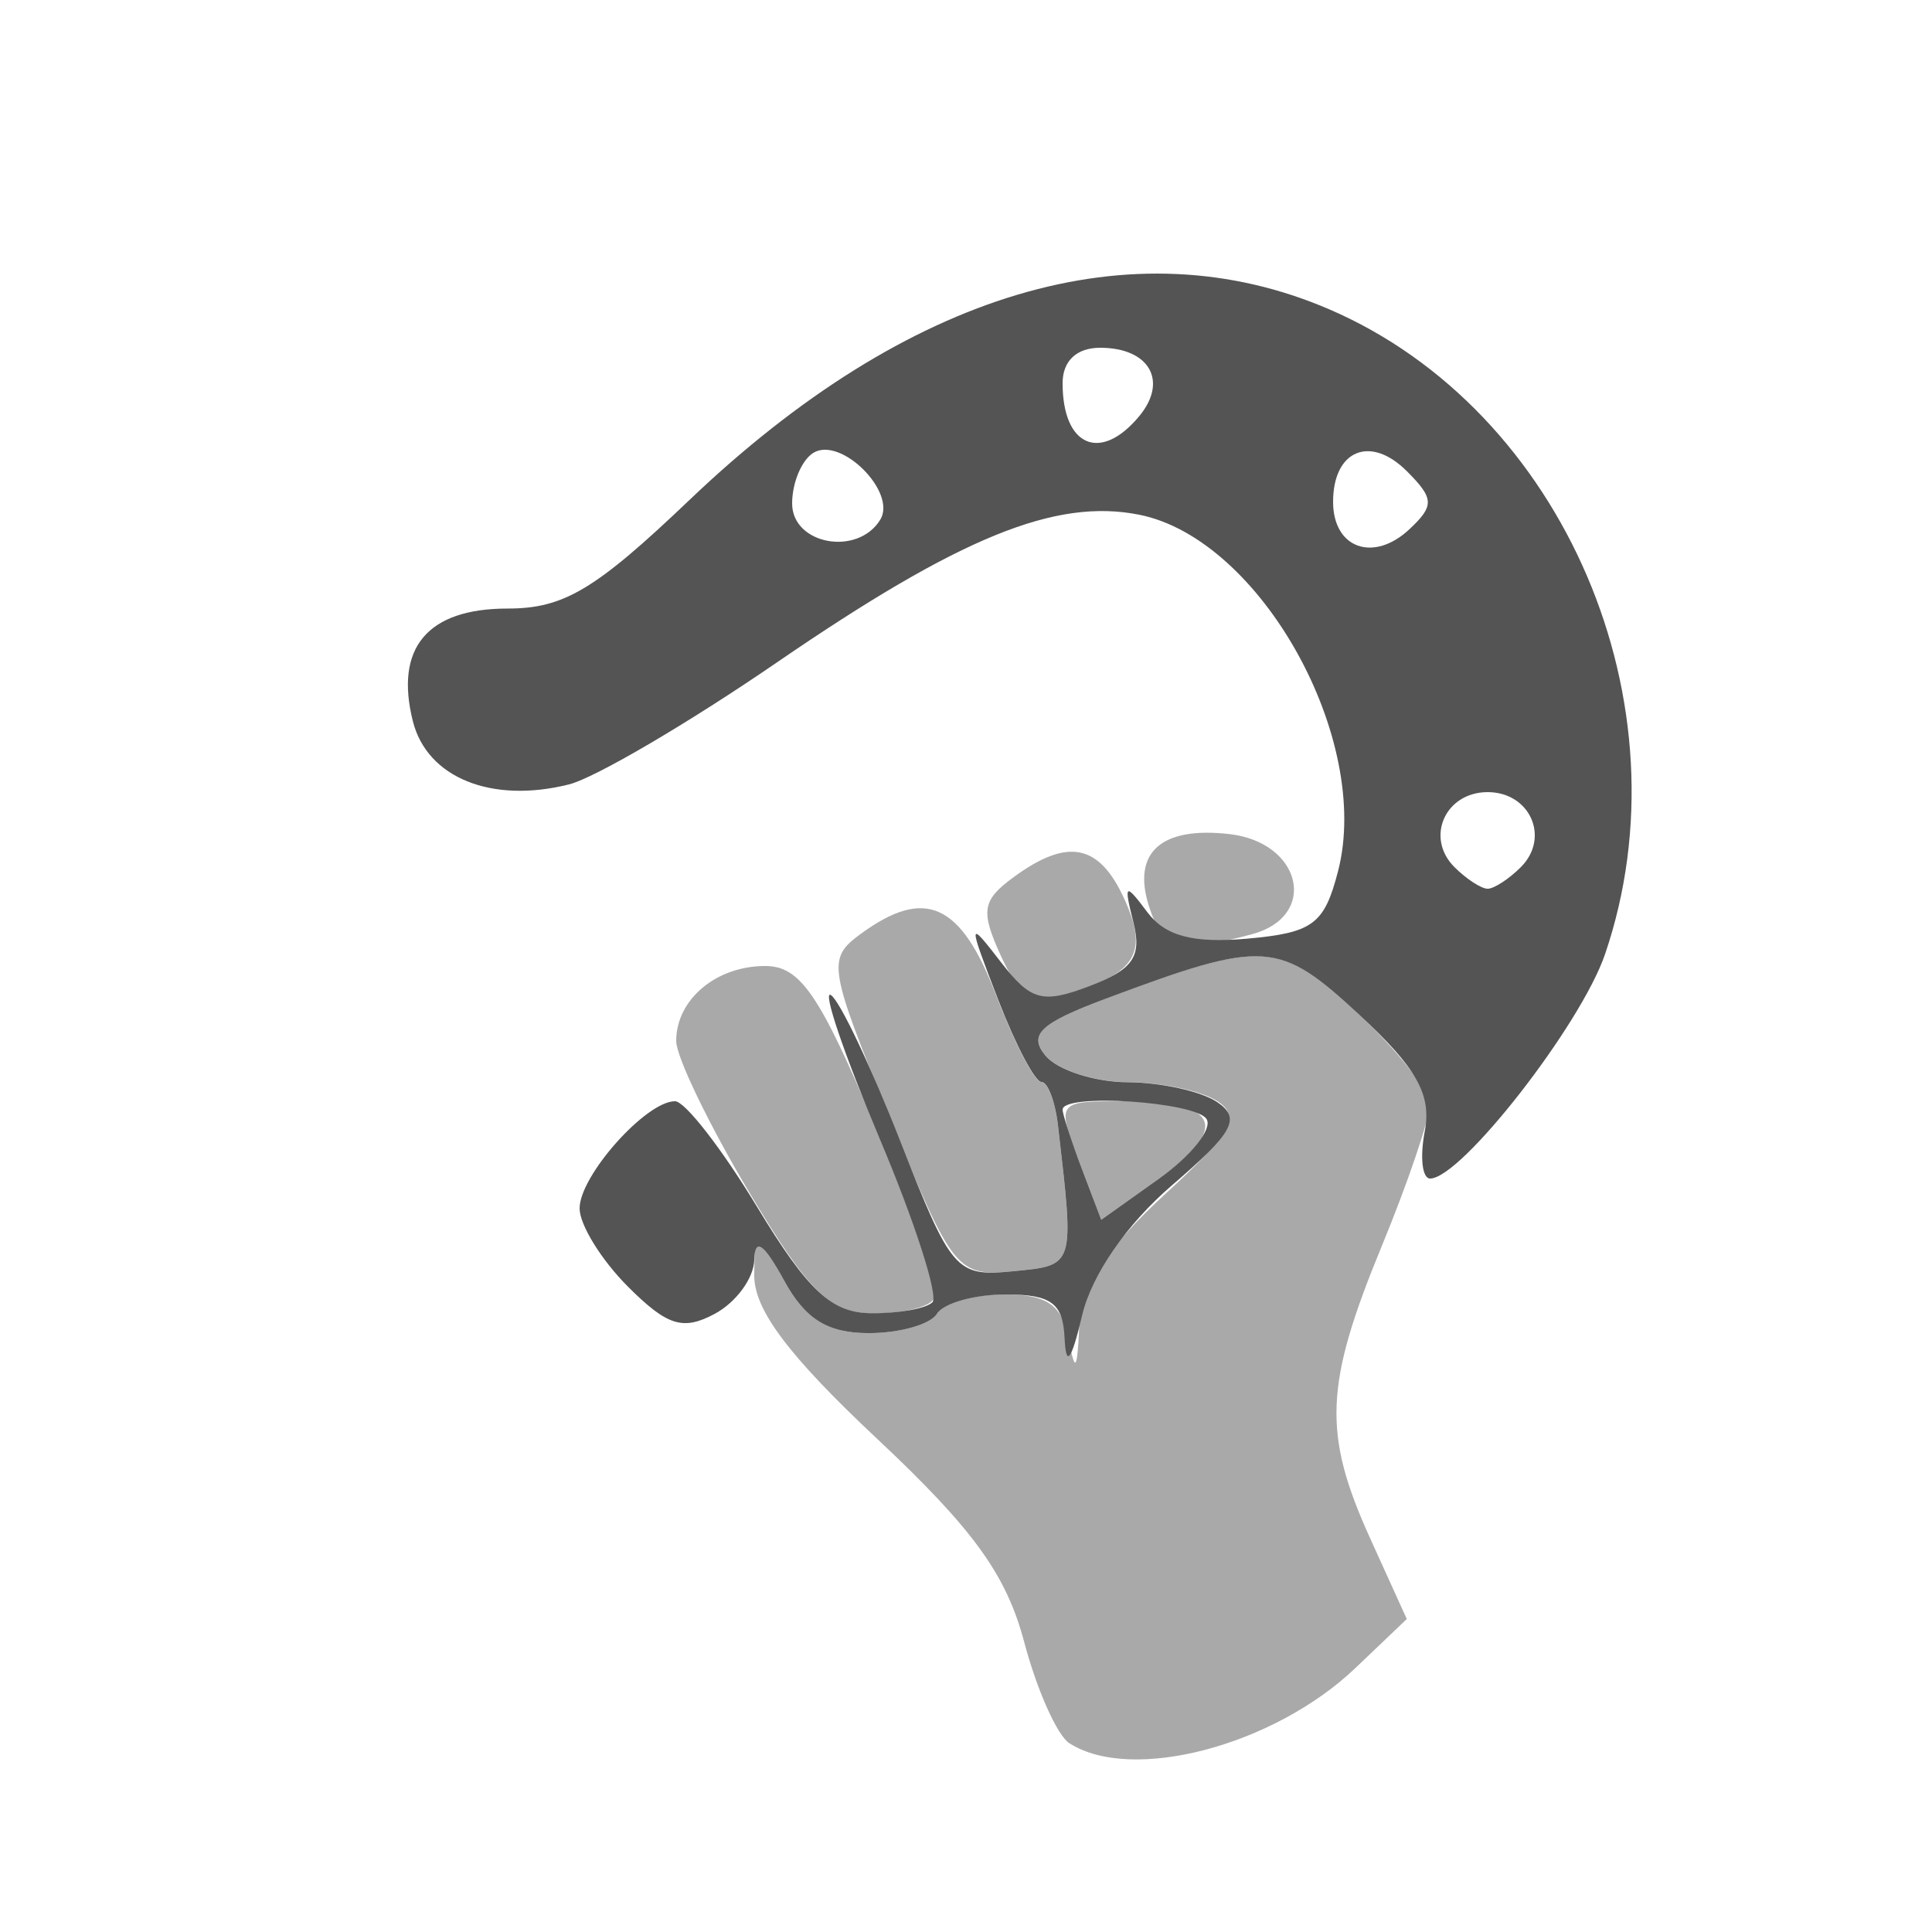
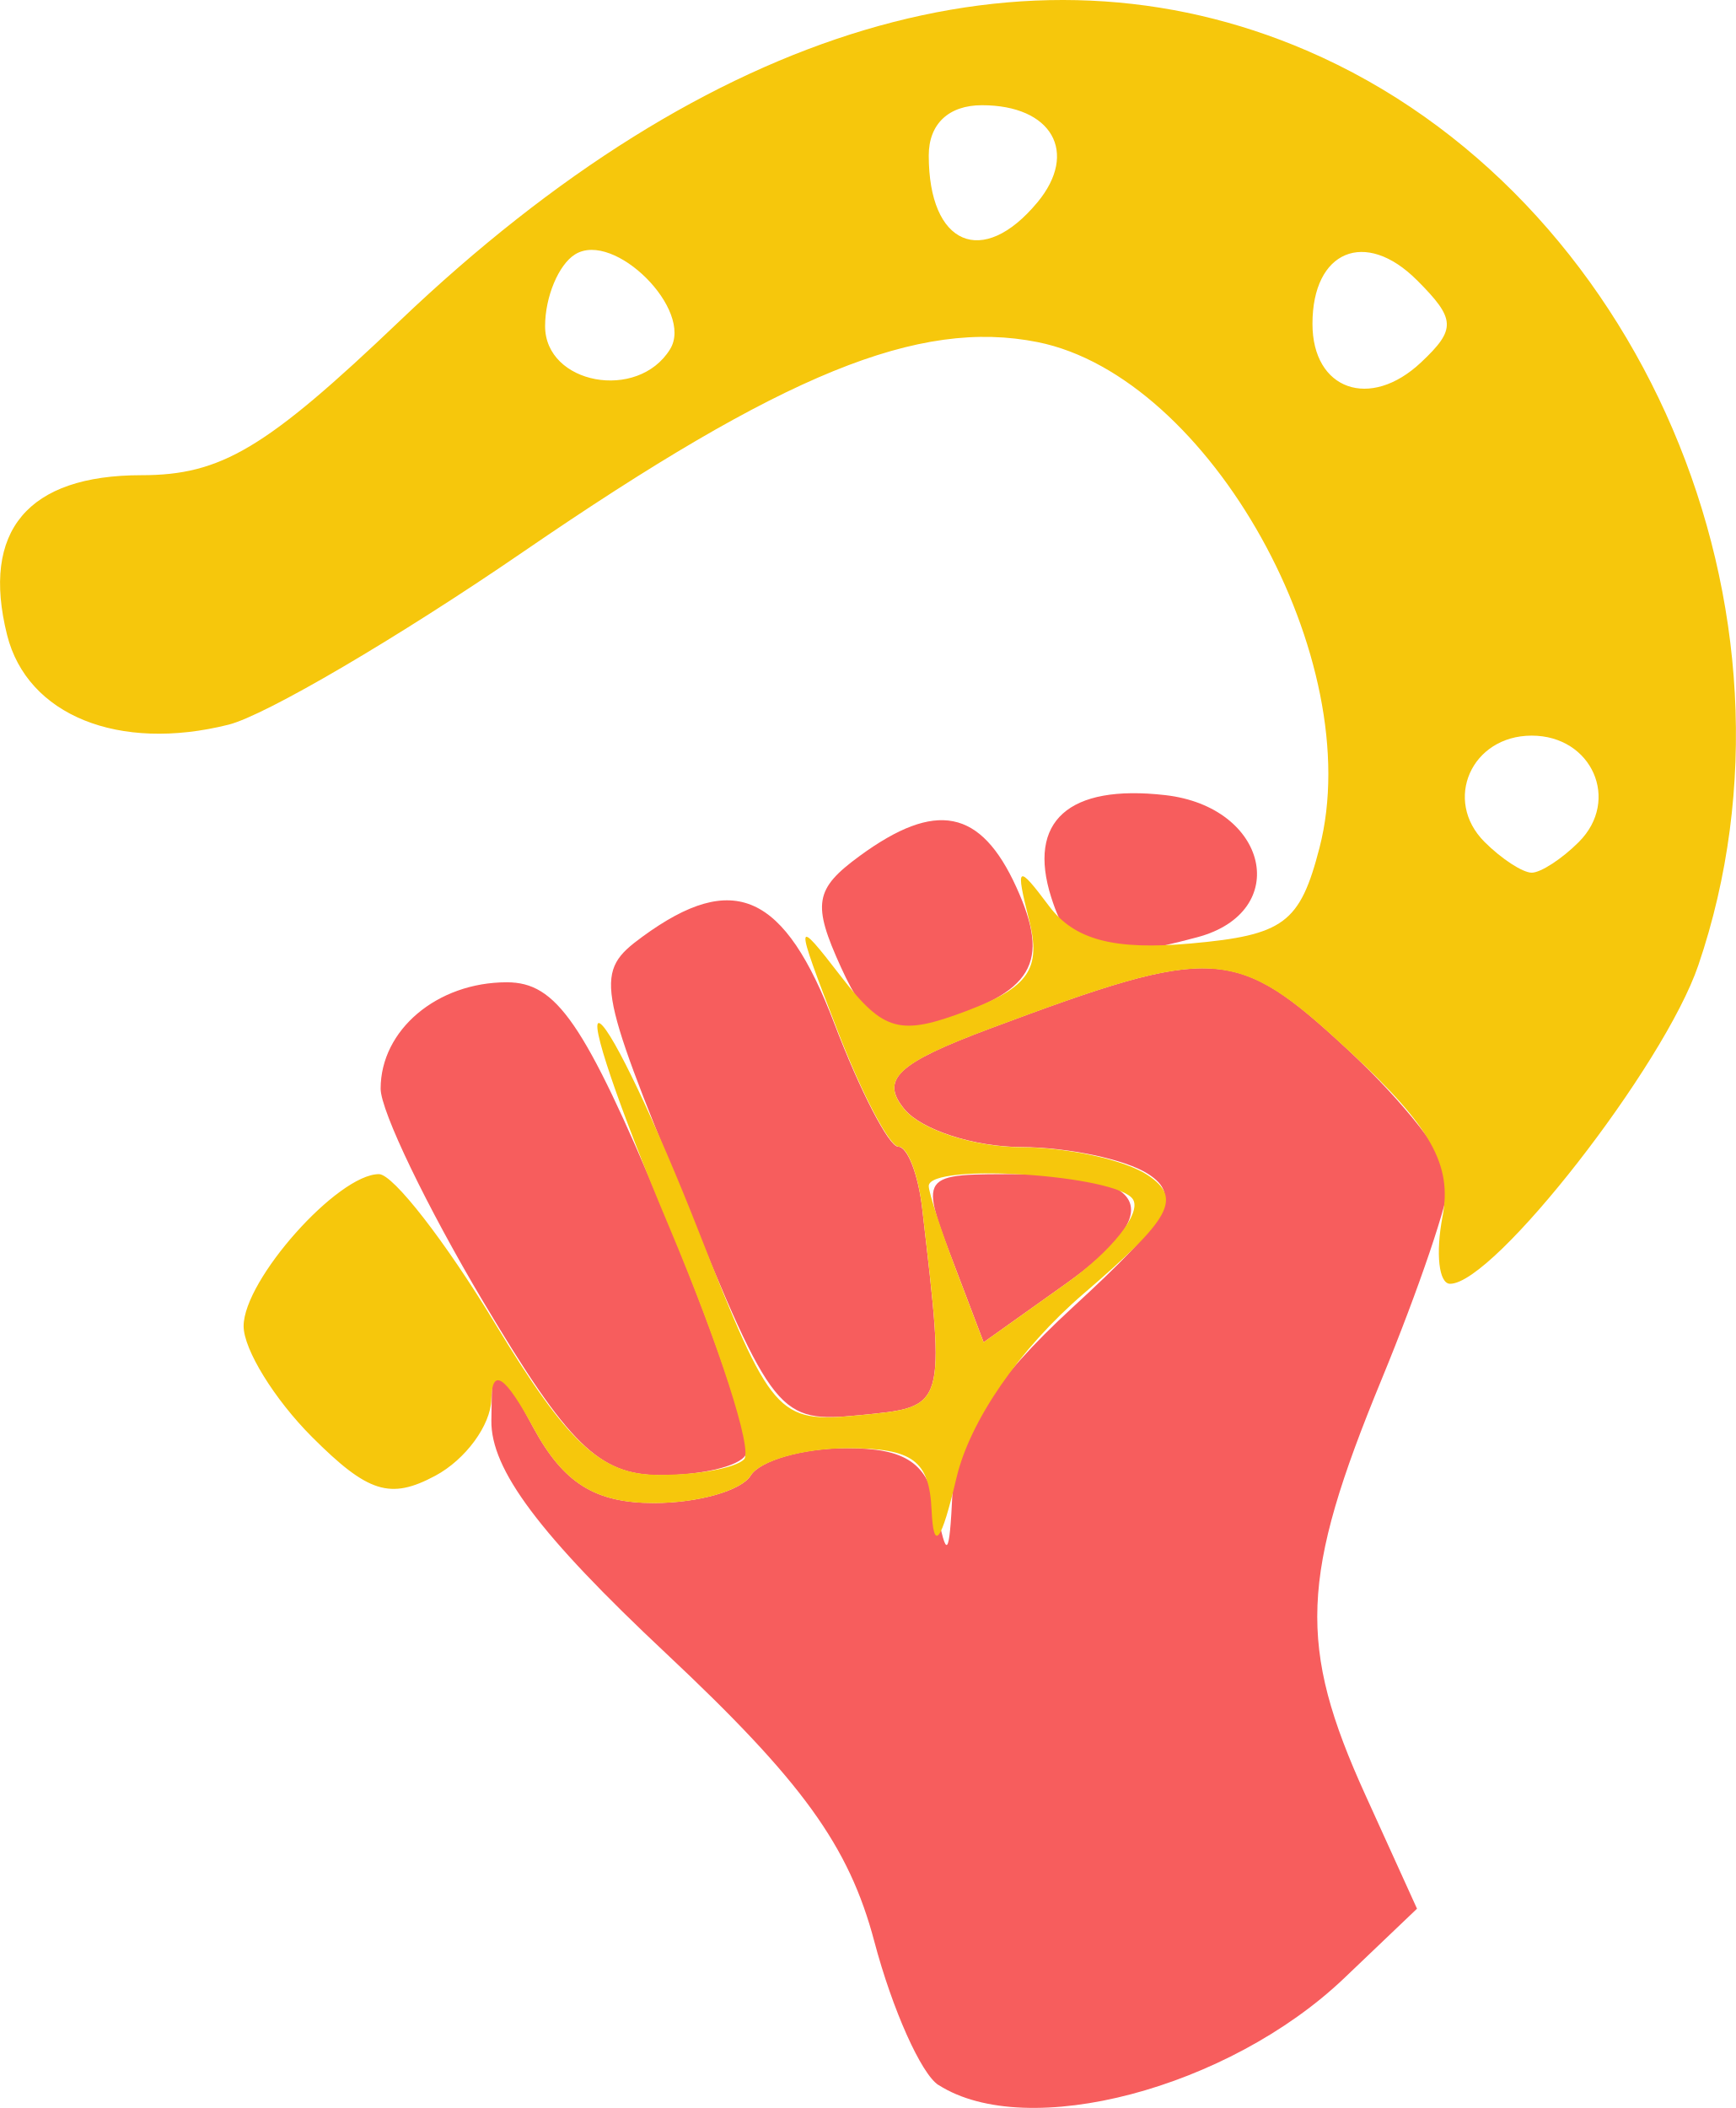
- <svg xmlns="http://www.w3.org/2000/svg" id="svg3336" version="1.1" width="93.75" height="93.75" viewBox="0 0 93.75 93.75">
+ <svg xmlns="http://www.w3.org/2000/svg" id="svg3336" version="1.1" width="59.383" height="72.104" viewBox="0 0 59.383 72.104">
  <defs id="defs3340" />
-   <g id="g3346">
-     <path style="fill:#a9a9a9" d="m 51.894,84.595 c -0.591,-0.379 -1.578,-2.587 -2.193,-4.908 -0.868,-3.274 -2.464,-5.482 -7.128,-9.859 -4.328,-4.061 -6,-6.292 -5.973,-7.969 l 0.038,-2.329 1.399,2.578 c 1.031,1.901 2.115,2.578 4.126,2.578 1.5,0 2.988,-0.422 3.307,-0.938 0.319,-0.516 1.791,-0.938 3.271,-0.938 2.046,0 2.789,0.506 3.098,2.109 0.334,1.736 0.429,1.634 0.534,-0.577 0.089,-1.866 1.344,-3.804 4.112,-6.348 3.279,-3.013 3.736,-3.821 2.578,-4.565 -0.773,-0.497 -2.726,-0.91 -4.338,-0.918 -1.613,-0.008 -3.409,-0.589 -3.991,-1.291 -0.847,-1.02 -0.259,-1.575 2.932,-2.767 7.682,-2.869 8.393,-2.829 12.194,0.692 1.934,1.791 3.514,3.805 3.511,4.476 -0.002,0.671 -1.047,3.751 -2.321,6.845 -2.783,6.755 -2.874,9.094 -0.553,14.205 l 1.767,3.892 -2.491,2.376 c -3.96,3.777 -10.853,5.591 -13.878,3.653 z M 36.328,57.81 C 34.395,54.562 32.812,51.278 32.812,50.514 c 0,-2.009 1.933,-3.639 4.316,-3.639 1.7,0 2.642,1.371 5.319,7.734 1.789,4.254 3.07,8.051 2.848,8.438 -0.223,0.387 -1.54,0.696 -2.928,0.687 -2.093,-0.014 -3.122,-1.022 -6.038,-5.923 z m 6.868,-3.542 c -3.006,-7.351 -3.07,-7.751 -1.43,-8.951 3.123,-2.284 4.86,-1.5 6.564,2.963 0.886,2.32 1.87,4.219 2.187,4.219 0.317,3.65e-4 0.686,0.95 0.82,2.109 0.799,6.895 0.833,6.782 -2.151,7.075 -2.745,0.269 -2.954,0.011 -5.991,-7.417 z m 9.305,2.453 c -1.28,-3.368 -1.339,-3.283 2.288,-3.283 4.355,0 4.875,1.32 1.473,3.742 L 53.439,59.189 52.501,56.721 Z M 48.56,46.364 c -0.99,-2.172 -0.904,-2.681 0.64,-3.811 2.61,-1.909 4.14,-1.604 5.357,1.066 1.184,2.599 0.582,3.61 -2.753,4.617 -1.681,0.508 -2.33,0.133 -3.244,-1.872 z m 7.191,-2.396 c -0.826,-2.603 0.591,-3.873 3.9,-3.495 3.529,0.403 4.342,3.992 1.101,4.86 -3.507,0.939 -4.342,0.712 -5.001,-1.366 z" id="path3350" />
-     <path style="fill:#545454" d="m 51.658,64.922 c -0.077,-1.688 -0.647,-2.109 -2.853,-2.109 -1.516,0 -3.018,0.422 -3.337,0.938 -0.319,0.516 -1.807,0.938 -3.307,0.938 -2.011,0 -3.094,-0.677 -4.126,-2.578 -0.968,-1.784 -1.41,-2.083 -1.436,-0.97 -0.021,0.884 -0.884,2.061 -1.919,2.614 -1.542,0.825 -2.303,0.585 -4.219,-1.331 C 29.177,61.137 28.125,59.433 28.125,58.636 c 0,-1.583 3.22,-5.199 4.63,-5.199 0.484,0 2.277,2.308 3.984,5.13 2.46,4.064 3.608,5.135 5.526,5.156 1.332,0.015 2.672,-0.224 2.979,-0.53 0.306,-0.306 -0.851,-3.893 -2.57,-7.971 -1.72,-4.078 -2.78,-7.2 -2.356,-6.938 0.424,0.262 1.937,3.448 3.362,7.08 2.488,6.341 2.706,6.593 5.471,6.323 3.025,-0.296 2.987,-0.173 2.187,-7.078 -0.134,-1.16 -0.497,-2.109 -0.805,-2.109 -0.309,-3.64e-4 -1.252,-1.794 -2.096,-3.985 -1.484,-3.85 -1.479,-3.912 0.134,-1.825 1.453,1.88 2.011,2.029 4.311,1.155 2.101,-0.799 2.534,-1.432 2.114,-3.097 -0.474,-1.883 -0.406,-1.931 0.679,-0.483 0.869,1.16 2.222,1.518 4.848,1.283 3.187,-0.286 3.737,-0.694 4.404,-3.268 1.661,-6.409 -3.753,-16.124 -9.641,-17.302 -4.072,-0.814 -8.699,1.072 -17.597,7.173 -4.28,2.935 -8.815,5.595 -10.078,5.912 -3.761,0.944 -6.888,-0.322 -7.577,-3.067 -0.893,-3.56 0.708,-5.466 4.593,-5.466 2.734,0 4.26,-0.911 8.843,-5.282 C 44.064,14.146 54.953,10.902 64.494,15.006 75.892,19.909 82.007,34.195 77.887,46.294 76.717,49.733 70.906,57.188 69.396,57.188 c -0.384,0 -0.501,-1.035 -0.259,-2.299 0.338,-1.77 -0.393,-3.07 -3.177,-5.647 -3.911,-3.621 -4.584,-3.664 -12.295,-0.784 -3.191,1.192 -3.779,1.747 -2.932,2.767 0.583,0.702 2.379,1.283 3.991,1.291 1.613,0.008 3.565,0.44 4.338,0.961 1.169,0.787 0.798,1.469 -2.194,4.041 -2.198,1.889 -3.895,4.345 -4.357,6.304 -0.524,2.222 -0.786,2.561 -0.852,1.101 z M 58.549,54.303 C 58.028,53.459 51.562,53.035 51.562,53.845 c 0,0.224 0.422,1.518 0.938,2.876 l 0.938,2.468 2.823,-2.01 c 1.552,-1.105 2.582,-2.4 2.288,-2.876 z M 73.802,42.073 C 75.228,40.647 74.248,38.438 72.188,38.438 c -2.06,0 -3.041,2.209 -1.614,3.636 0.578,0.578 1.305,1.052 1.614,1.052 0.309,0 1.036,-0.473 1.614,-1.052 z M 68.26,22.858 C 66.494,21.092 64.688,21.848 64.688,24.352 c 0,2.263 1.971,2.962 3.717,1.317 1.204,-1.134 1.186,-1.481 -0.144,-2.811 z M 42.712,25.223 c 0.827,-1.337 -1.91,-4.073 -3.247,-3.247 -0.565,0.349 -1.027,1.454 -1.027,2.455 0,1.991 3.17,2.579 4.274,0.792 z m 12.567,-5.025 C 56.696,18.489 55.775,16.875 53.382,16.875 c -1.14,0 -1.82,0.642 -1.82,1.719 0,3.07 1.84,3.864 3.716,1.604 z" id="path3348" />
+   <g id="g3346" transform="translate(-19.79131,-13.276)">
+     <path style="fill:#f75d5d;fill-opacity:1" d="m 51.894,84.595 c -0.591,-0.379 -1.578,-2.587 -2.193,-4.908 -0.868,-3.274 -2.464,-5.482 -7.128,-9.859 -4.328,-4.061 -6,-6.292 -5.973,-7.969 l 0.038,-2.329 1.399,2.578 c 1.031,1.901 2.115,2.578 4.126,2.578 1.5,0 2.988,-0.422 3.307,-0.938 0.319,-0.516 1.791,-0.938 3.271,-0.938 2.046,0 2.789,0.506 3.098,2.109 0.334,1.736 0.429,1.634 0.534,-0.577 0.089,-1.866 1.344,-3.804 4.112,-6.348 3.279,-3.013 3.736,-3.821 2.578,-4.565 -0.773,-0.497 -2.726,-0.91 -4.338,-0.918 -1.613,-0.008 -3.409,-0.589 -3.991,-1.291 -0.847,-1.02 -0.259,-1.575 2.932,-2.767 7.682,-2.869 8.393,-2.829 12.194,0.692 1.934,1.791 3.514,3.805 3.511,4.476 -0.002,0.671 -1.047,3.751 -2.321,6.845 -2.783,6.755 -2.874,9.094 -0.553,14.205 l 1.767,3.892 -2.491,2.376 c -3.96,3.777 -10.853,5.591 -13.878,3.653 z M 36.328,57.81 C 34.395,54.562 32.812,51.278 32.812,50.514 c 0,-2.009 1.933,-3.639 4.316,-3.639 1.7,0 2.642,1.371 5.319,7.734 1.789,4.254 3.07,8.051 2.848,8.438 -0.223,0.387 -1.54,0.696 -2.928,0.687 -2.093,-0.014 -3.122,-1.022 -6.038,-5.923 z m 6.868,-3.542 c -3.006,-7.351 -3.07,-7.751 -1.43,-8.951 3.123,-2.284 4.86,-1.5 6.564,2.963 0.886,2.32 1.87,4.219 2.187,4.219 0.317,3.65e-4 0.686,0.95 0.82,2.109 0.799,6.895 0.833,6.782 -2.151,7.075 -2.745,0.269 -2.954,0.011 -5.991,-7.417 z m 9.305,2.453 c -1.28,-3.368 -1.339,-3.283 2.288,-3.283 4.355,0 4.875,1.32 1.473,3.742 L 53.439,59.189 52.501,56.721 Z M 48.56,46.364 c -0.99,-2.172 -0.904,-2.681 0.64,-3.811 2.61,-1.909 4.14,-1.604 5.357,1.066 1.184,2.599 0.582,3.61 -2.753,4.617 -1.681,0.508 -2.33,0.133 -3.244,-1.872 z m 7.191,-2.396 c -0.826,-2.603 0.591,-3.873 3.9,-3.495 3.529,0.403 4.342,3.992 1.101,4.86 -3.507,0.939 -4.342,0.712 -5.001,-1.366 z" id="path3350" />
+     <path style="fill:#f6c70c;fill-opacity:1" d="m 51.658,64.922 c -0.077,-1.688 -0.647,-2.109 -2.853,-2.109 -1.516,0 -3.018,0.422 -3.337,0.938 -0.319,0.516 -1.807,0.938 -3.307,0.938 -2.011,0 -3.094,-0.677 -4.126,-2.578 -0.968,-1.784 -1.41,-2.083 -1.436,-0.97 -0.021,0.884 -0.884,2.061 -1.919,2.614 -1.542,0.825 -2.303,0.585 -4.219,-1.331 C 29.177,61.137 28.125,59.433 28.125,58.636 c 0,-1.583 3.22,-5.199 4.63,-5.199 0.484,0 2.277,2.308 3.984,5.13 2.46,4.064 3.608,5.135 5.526,5.156 1.332,0.015 2.672,-0.224 2.979,-0.53 0.306,-0.306 -0.851,-3.893 -2.57,-7.971 -1.72,-4.078 -2.78,-7.2 -2.356,-6.938 0.424,0.262 1.937,3.448 3.362,7.08 2.488,6.341 2.706,6.593 5.471,6.323 3.025,-0.296 2.987,-0.173 2.187,-7.078 -0.134,-1.16 -0.497,-2.109 -0.805,-2.109 -0.309,-3.64e-4 -1.252,-1.794 -2.096,-3.985 -1.484,-3.85 -1.479,-3.912 0.134,-1.825 1.453,1.88 2.011,2.029 4.311,1.155 2.101,-0.799 2.534,-1.432 2.114,-3.097 -0.474,-1.883 -0.406,-1.931 0.679,-0.483 0.869,1.16 2.222,1.518 4.848,1.283 3.187,-0.286 3.737,-0.694 4.404,-3.268 1.661,-6.409 -3.753,-16.124 -9.641,-17.302 -4.072,-0.814 -8.699,1.072 -17.597,7.173 -4.28,2.935 -8.815,5.595 -10.078,5.912 -3.761,0.944 -6.888,-0.322 -7.577,-3.067 -0.893,-3.56 0.708,-5.466 4.593,-5.466 2.734,0 4.26,-0.911 8.843,-5.282 C 44.064,14.146 54.953,10.902 64.494,15.006 75.892,19.909 82.007,34.195 77.887,46.294 76.717,49.733 70.906,57.188 69.396,57.188 c -0.384,0 -0.501,-1.035 -0.259,-2.299 0.338,-1.77 -0.393,-3.07 -3.177,-5.647 -3.911,-3.621 -4.584,-3.664 -12.295,-0.784 -3.191,1.192 -3.779,1.747 -2.932,2.767 0.583,0.702 2.379,1.283 3.991,1.291 1.613,0.008 3.565,0.44 4.338,0.961 1.169,0.787 0.798,1.469 -2.194,4.041 -2.198,1.889 -3.895,4.345 -4.357,6.304 -0.524,2.222 -0.786,2.561 -0.852,1.101 z M 58.549,54.303 C 58.028,53.459 51.562,53.035 51.562,53.845 c 0,0.224 0.422,1.518 0.938,2.876 l 0.938,2.468 2.823,-2.01 c 1.552,-1.105 2.582,-2.4 2.288,-2.876 z M 73.802,42.073 C 75.228,40.647 74.248,38.438 72.188,38.438 c -2.06,0 -3.041,2.209 -1.614,3.636 0.578,0.578 1.305,1.052 1.614,1.052 0.309,0 1.036,-0.473 1.614,-1.052 z M 68.26,22.858 C 66.494,21.092 64.688,21.848 64.688,24.352 c 0,2.263 1.971,2.962 3.717,1.317 1.204,-1.134 1.186,-1.481 -0.144,-2.811 z M 42.712,25.223 c 0.827,-1.337 -1.91,-4.073 -3.247,-3.247 -0.565,0.349 -1.027,1.454 -1.027,2.455 0,1.991 3.17,2.579 4.274,0.792 z m 12.567,-5.025 C 56.696,18.489 55.775,16.875 53.382,16.875 c -1.14,0 -1.82,0.642 -1.82,1.719 0,3.07 1.84,3.864 3.716,1.604 z" id="path3348" />
  </g>
</svg>
